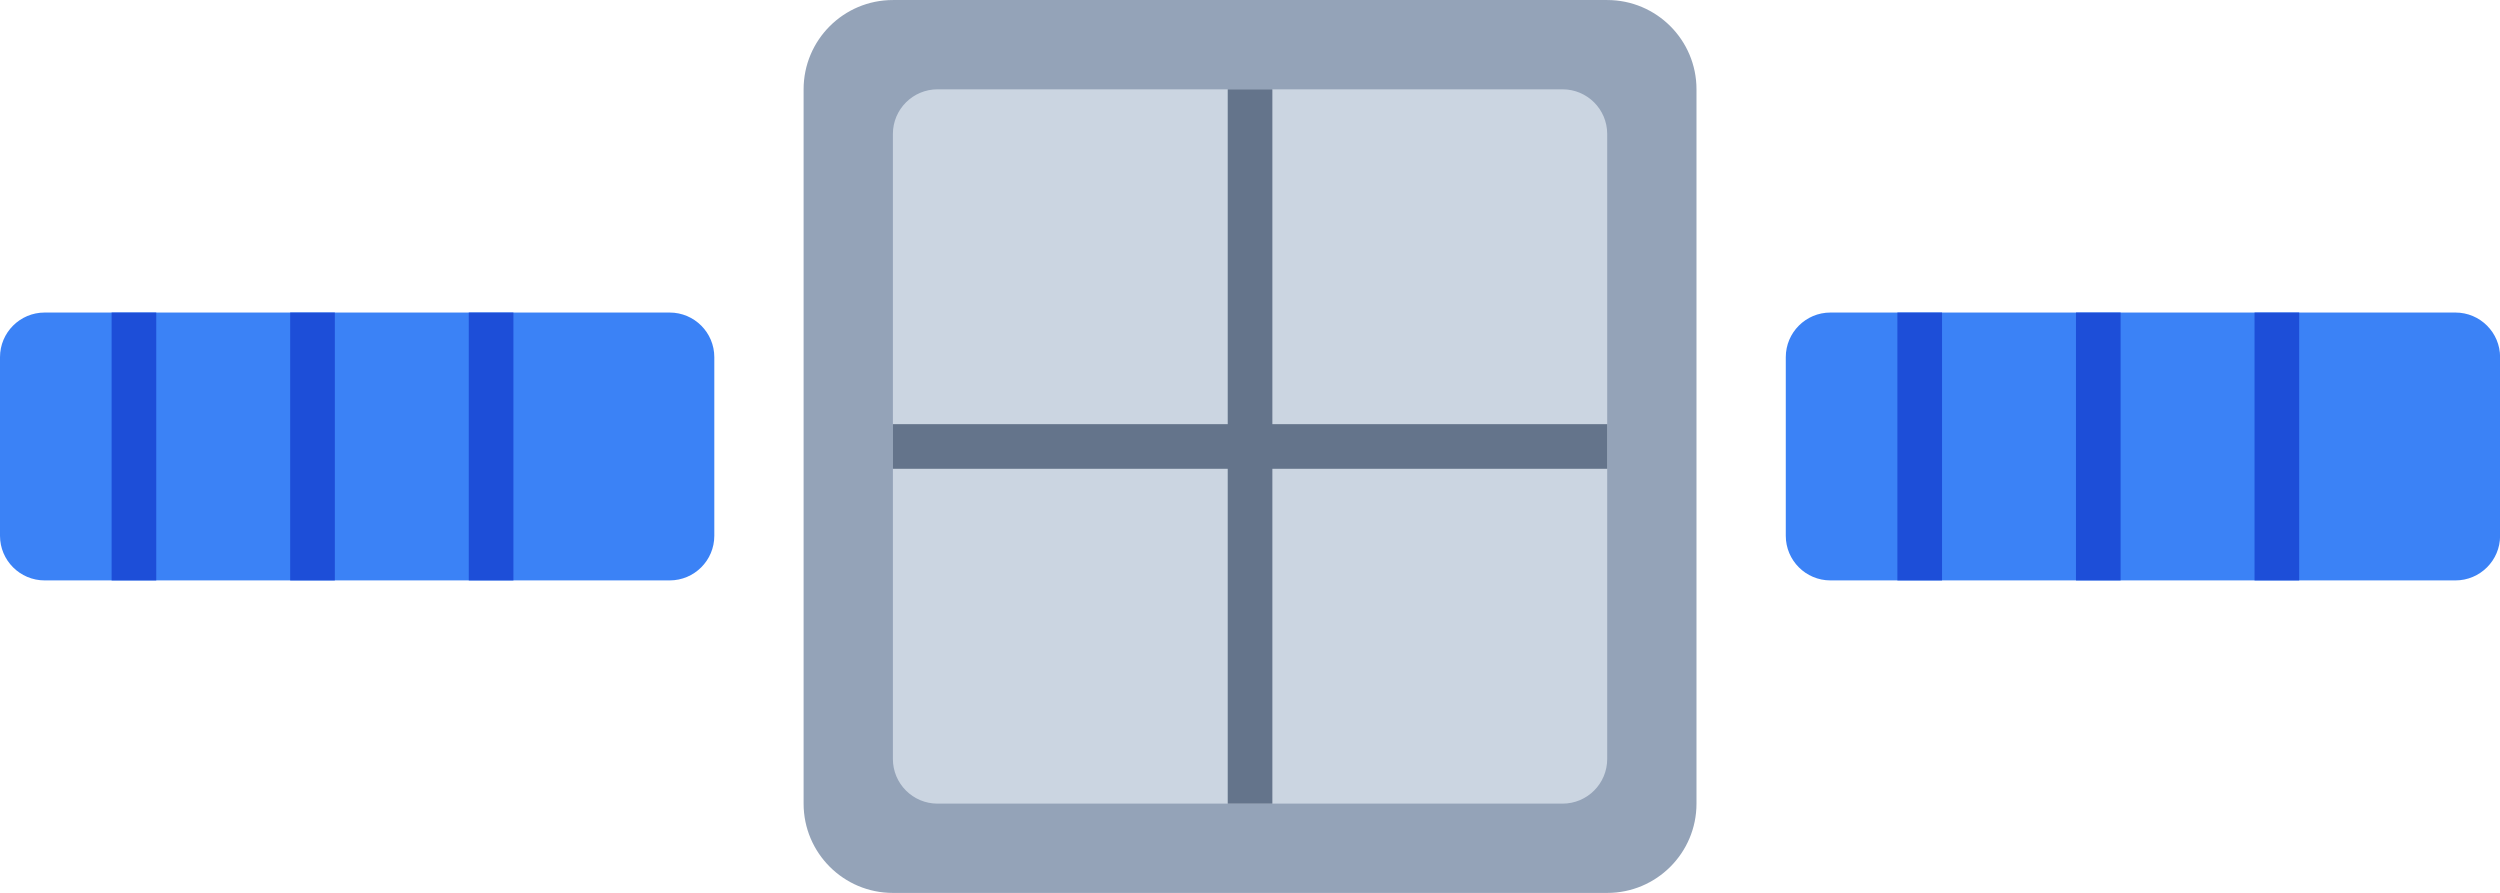
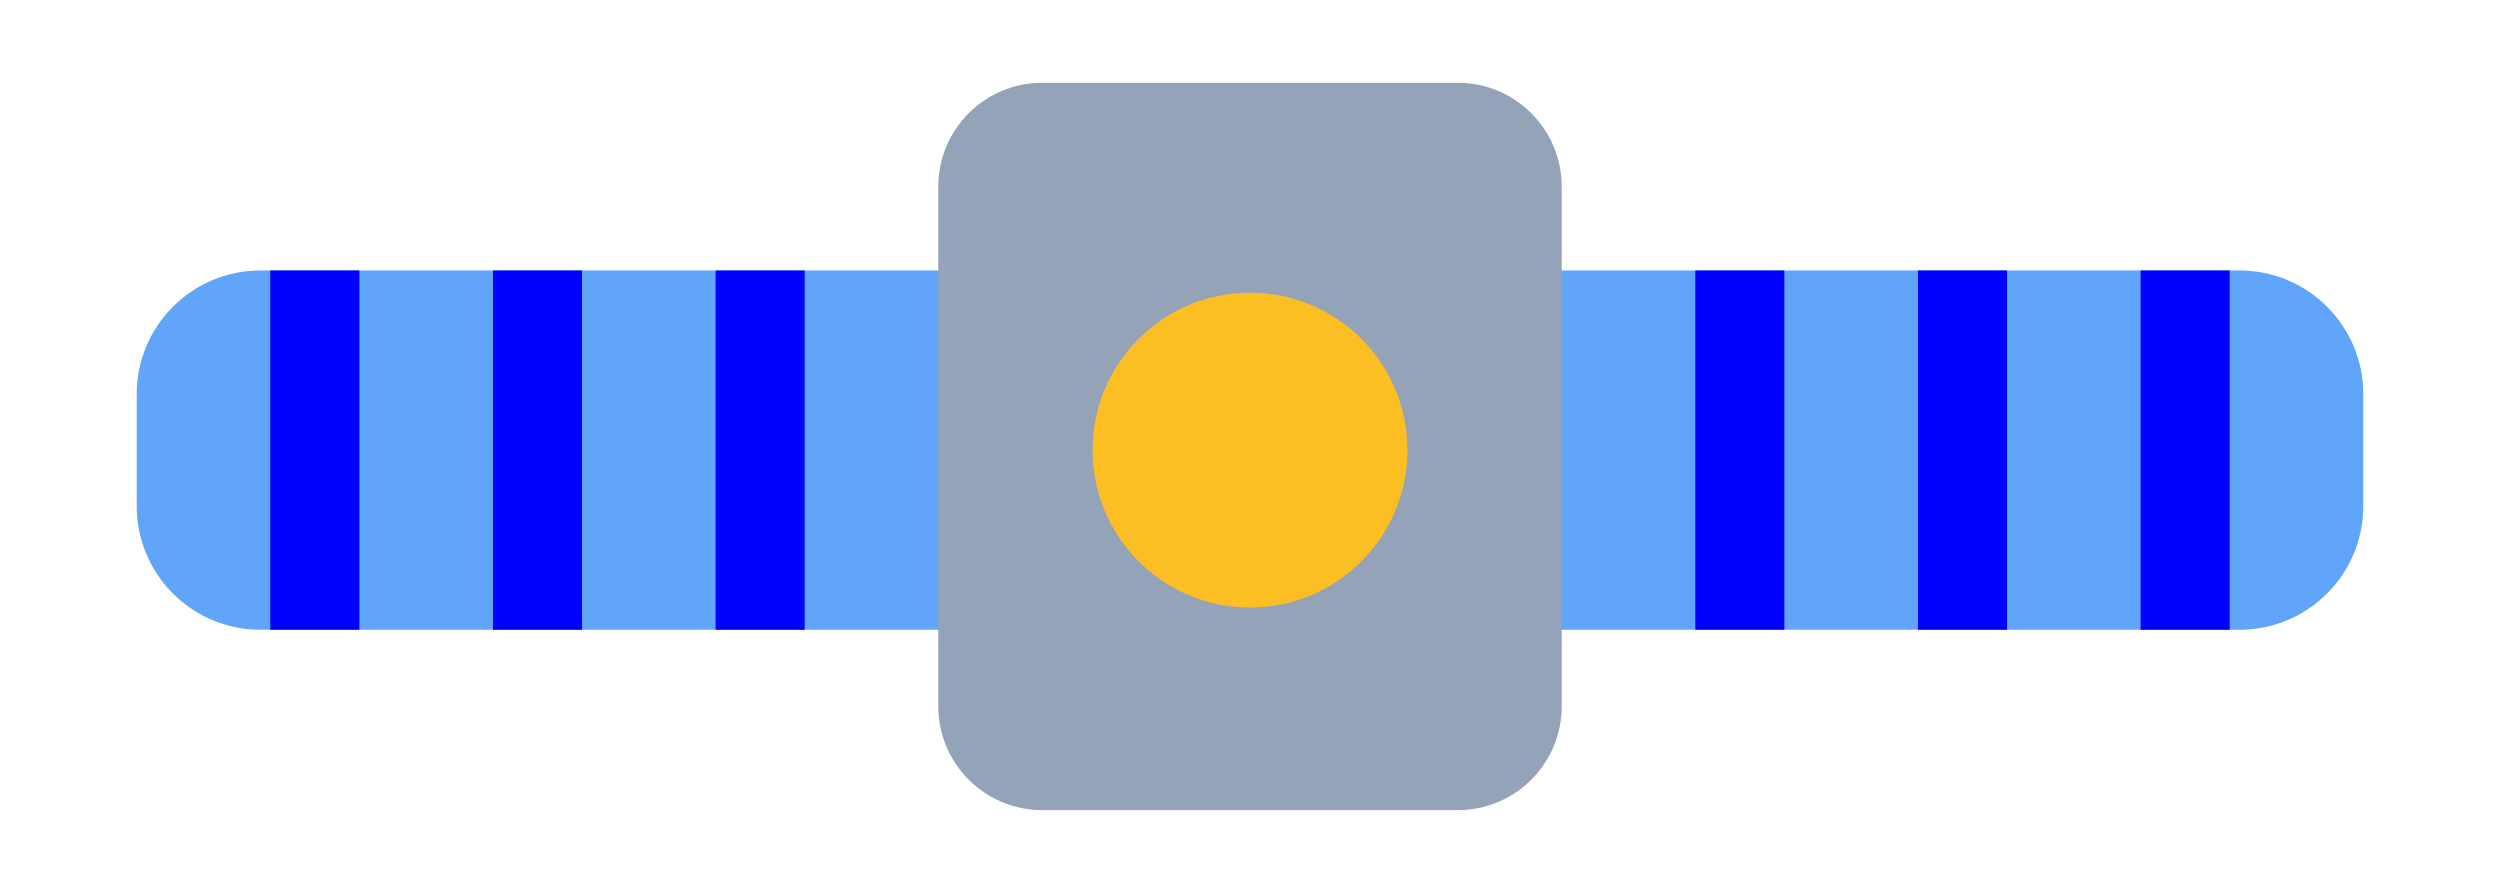
- <svg xmlns="http://www.w3.org/2000/svg" viewBox="0 0 64 22.857">
-   <g transform="translate(-0.0002 -20.5716) scale(1)">
-     <g transform="translate(-4.5714 -4.5714) scale(1.1429)">
-       <rect x="22" y="22" width="20" height="20" rx="2" fill="#94A3B8" />
-       <rect x="24" y="24" width="16" height="16" rx="1" fill="#CBD5E1" />
-       <line x1="32" y1="24" x2="32" y2="40" stroke="#64748B" stroke-width="1" />
-       <line x1="24" y1="32" x2="40" y2="32" stroke="#64748B" stroke-width="1" />
-       <rect x="4" y="29" width="16" height="6" rx="1" fill="#3B82F6" />
-       <rect x="44" y="29" width="16" height="6" rx="1" fill="#3B82F6" />
-       <line x1="7" y1="29" x2="7" y2="35" stroke="#1D4ED8" stroke-width="1" />
-       <line x1="11" y1="29" x2="11" y2="35" stroke="#1D4ED8" stroke-width="1" />
-       <line x1="15" y1="29" x2="15" y2="35" stroke="#1D4ED8" stroke-width="1" />
-       <line x1="47" y1="29" x2="47" y2="35" stroke="#1D4ED8" stroke-width="1" />
-       <line x1="51" y1="29" x2="51" y2="35" stroke="#1D4ED8" stroke-width="1" />
-       <line x1="55" y1="29" x2="55" y2="35" stroke="#1D4ED8" stroke-width="1" />
-     </g>
-   </g>
+ <svg xmlns="http://www.w3.org/2000/svg" viewBox="0 0 64 22.857" version="1.1" id="svg10">
+   <defs id="defs10" />
+   <rect x="-60.5" y="6.924" width="57" height="9.198" rx="3.167" fill="#60a5fa" id="rect3-0" style="stroke-width:2.04" transform="scale(-1,1)" />
+   <rect style="fill:#0000ff;fill-rule:evenodd;stroke-width:0.872" id="rect10" width="2.28" height="9.198" x="6.92" y="6.924" />
+   <rect style="fill:#0000ff;fill-rule:evenodd;stroke-width:0.872" id="rect10-5" width="2.28" height="9.198" x="12.62" y="6.924" />
+   <rect style="fill:#0000ff;fill-rule:evenodd;stroke-width:0.872" id="rect10-5-8" width="2.28" height="9.198" x="18.32" y="6.924" />
+   <rect style="fill:#0000ff;fill-rule:evenodd;stroke-width:0.872" id="rect10-8" width="2.28" height="9.198" x="43.4" y="6.924" />
+   <rect style="fill:#0000ff;fill-rule:evenodd;stroke-width:0.872" id="rect10-5-5" width="2.28" height="9.198" x="49.1" y="6.924" />
+   <rect style="fill:#0000ff;fill-rule:evenodd;stroke-width:0.872" id="rect10-5-8-8" width="2.28" height="9.198" x="54.8" y="6.924" />
+   <rect x="24.02" y="2.119" width="15.96" height="18.62" rx="2.66" fill="#94a3b8" id="rect1-8" style="stroke-width:1.33" />
+   <circle cx="32" cy="11.523" r="4.03" fill="#fbbf24" id="circle9-6" style="stroke-width:1.343" />
</svg>
